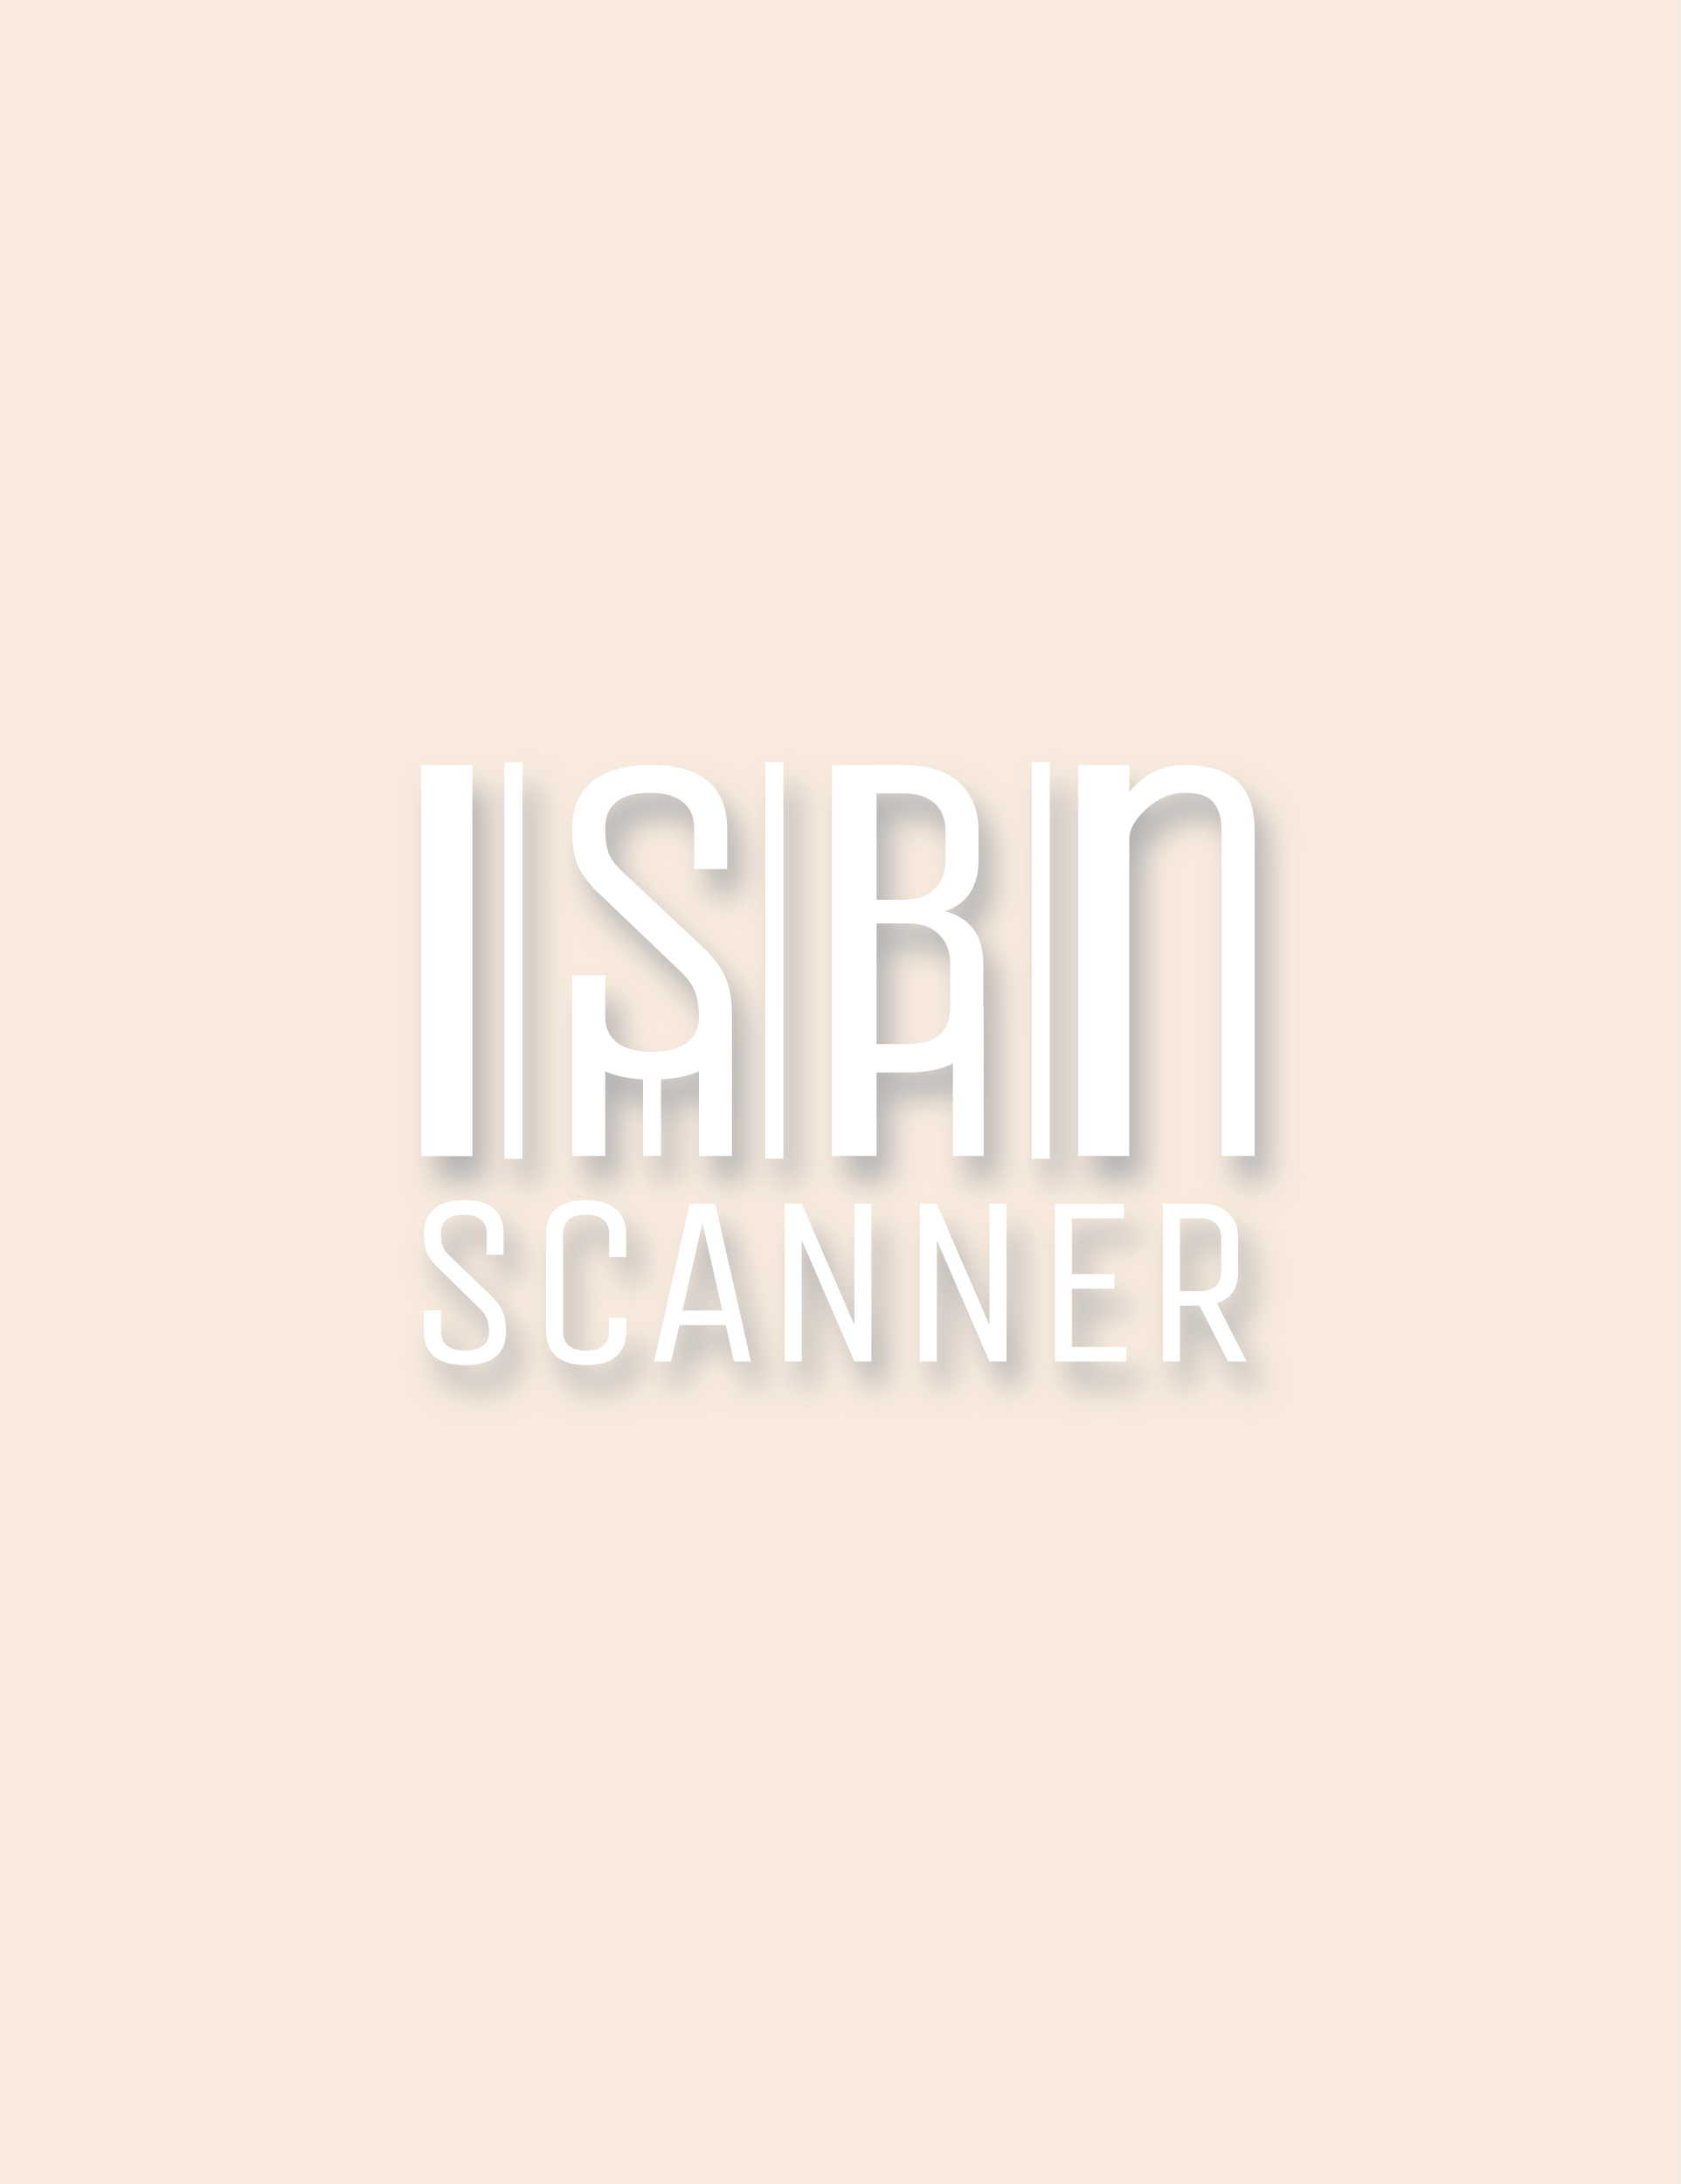
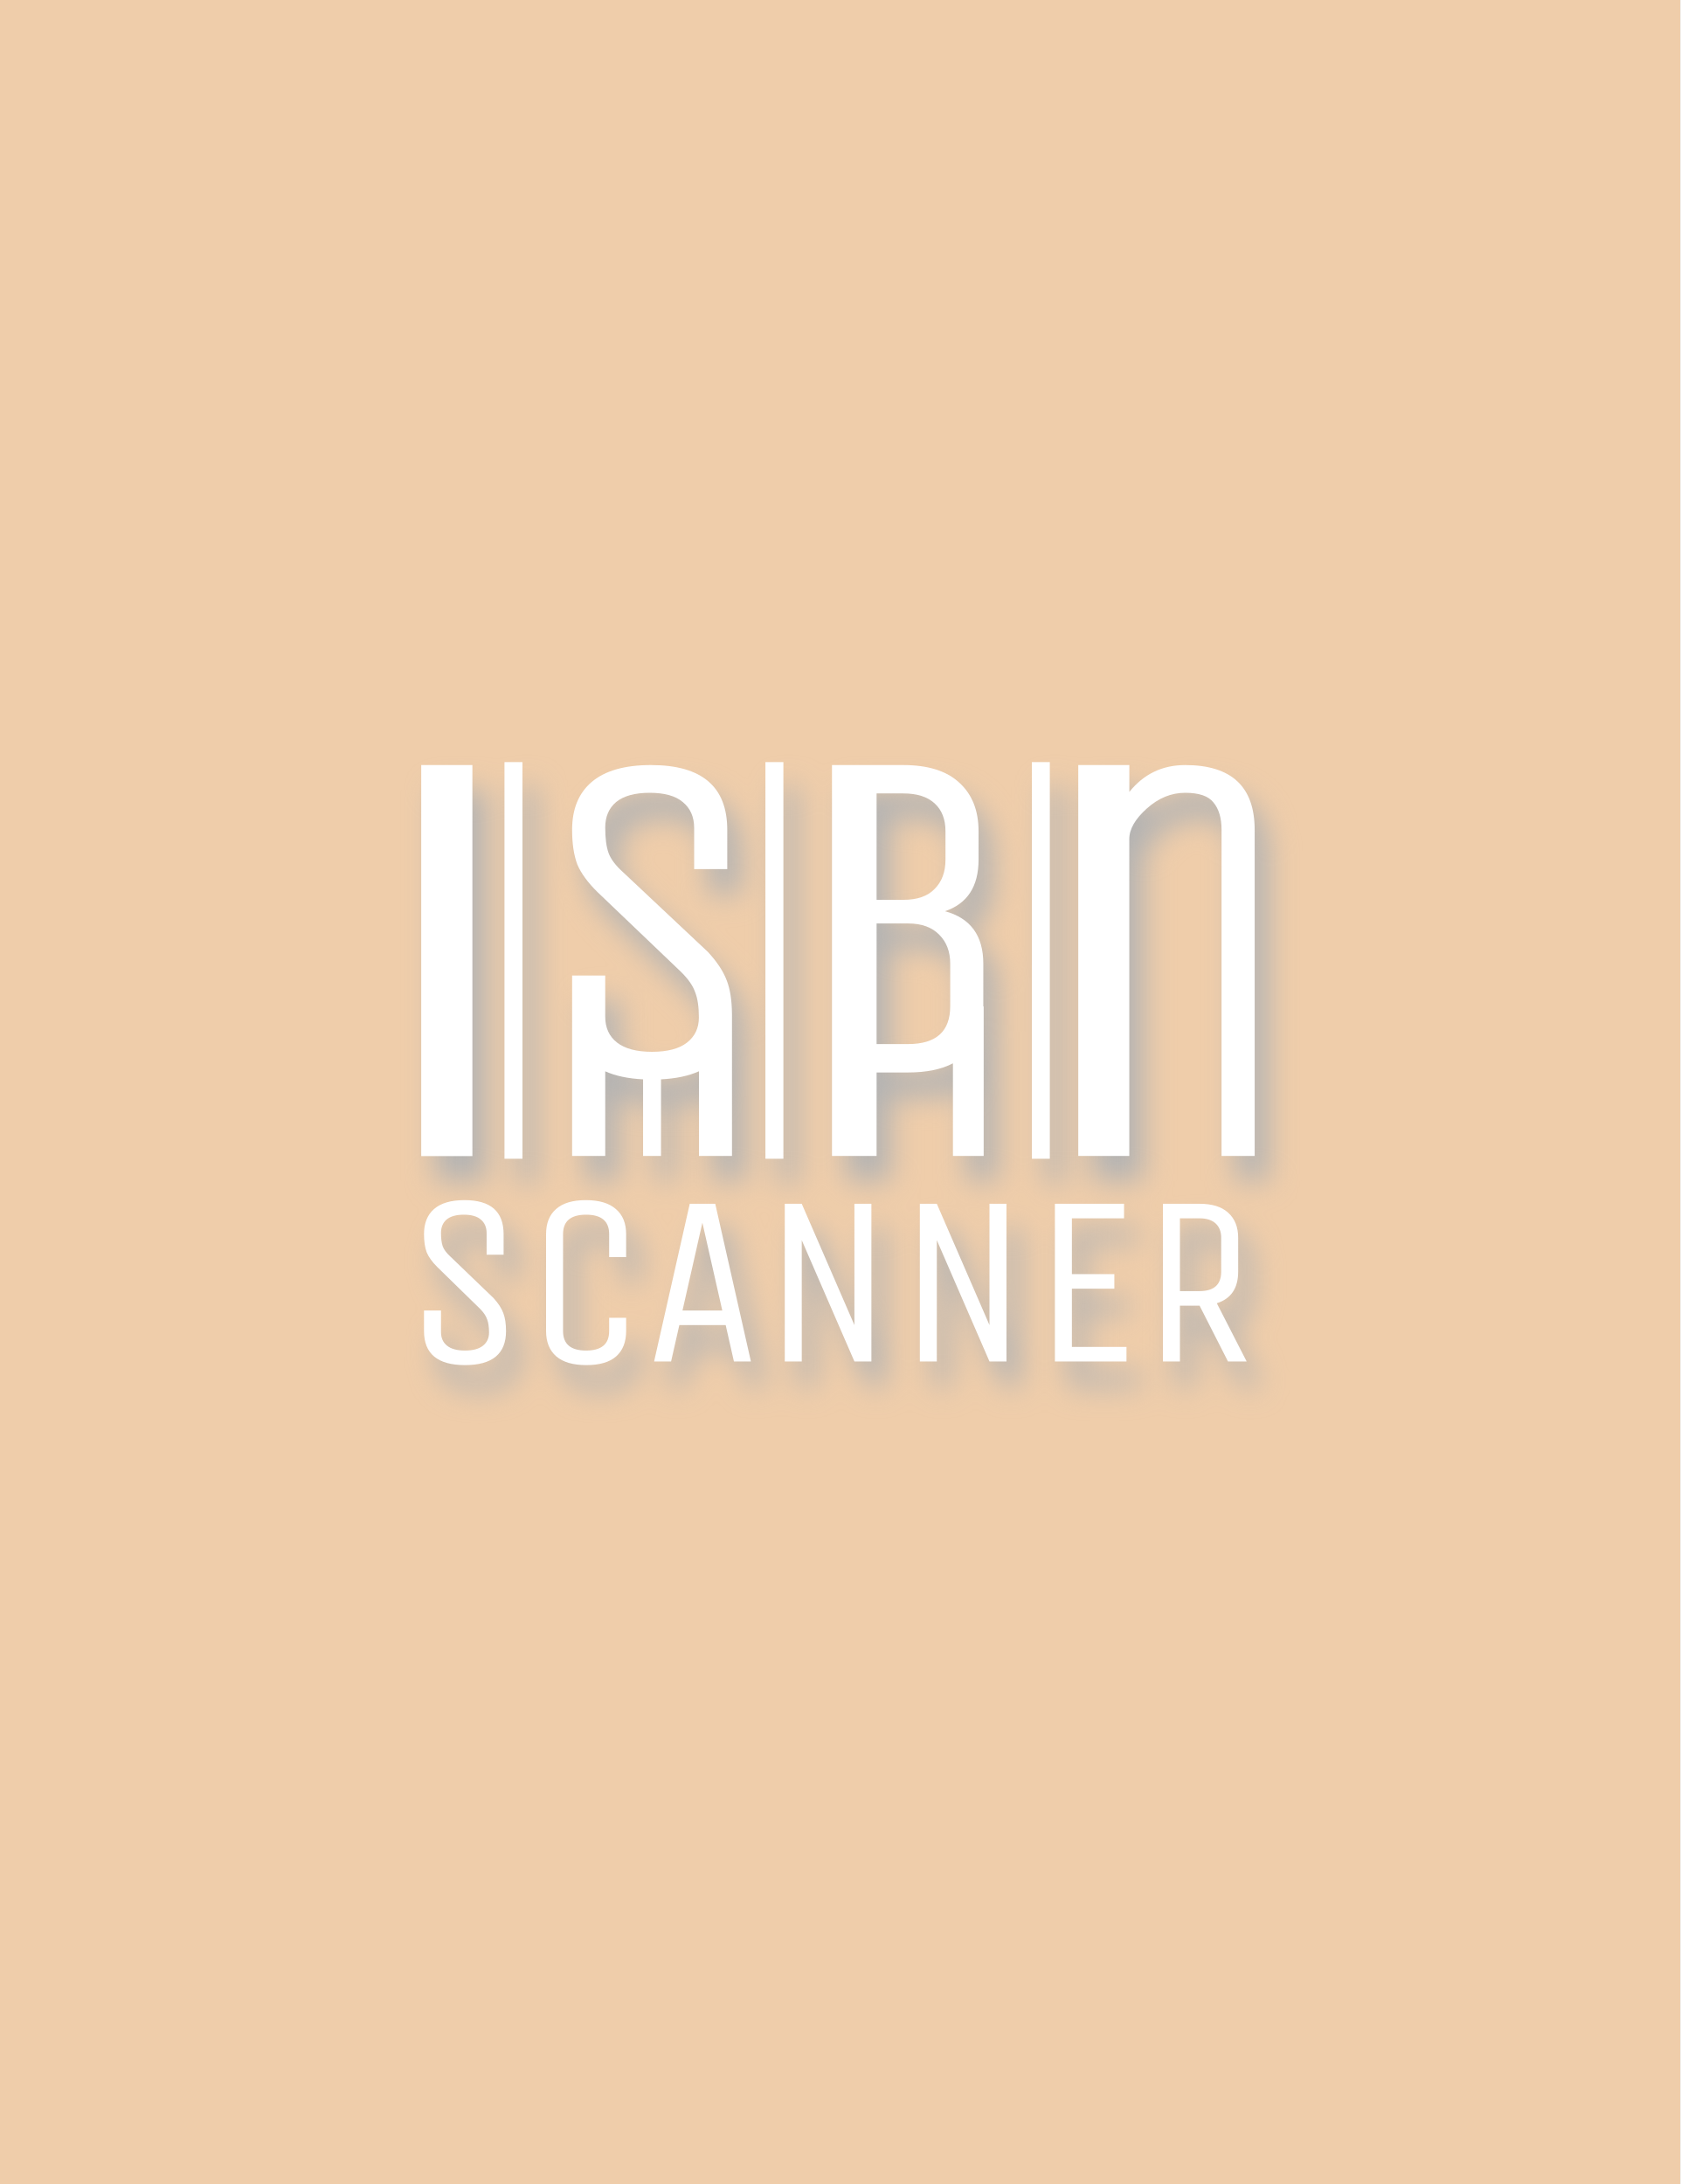
<svg xmlns="http://www.w3.org/2000/svg" width="100" height="130" version="1.1" viewBox="0 0 100 130">
  <defs>
    <filter id="filter1540" x="-.041" y="-.057" width="1.083" height="1.114" color-interpolation-filters="sRGB">
      <feGaussianBlur stdDeviation="0.684" />
    </filter>
  </defs>
-   <rect width="100" height="130" fill="#f8eadd" />
+   <rect width="100" height="130" fill="#EFCDAA" />
  <g transform="matrix(1.1217 0 0 1.1217 27.319 46.918)">
    <g transform="matrix(1.1141 0 0 1.1141 -92.713 -195.78)" fill="#b3b3b3" filter="url(#filter1540)" style="mix-blend-mode:normal">
      <path d="m101.64 175.81v18.62h2.125v-3.977h1.501c0.869 0 1.58-0.145 2.135-0.435v4.412h1.464v-7.123h-0.018c0-3e-3 5.1e-4 -5e-3 5.1e-4 -8e-3v-2.027c0-1.337-0.608-2.17-1.825-2.5 1.066-0.36 1.599-1.179 1.599-2.456v-1.351c0-0.991-0.308-1.765-0.923-2.32-0.601-0.556-1.487-0.834-2.658-0.834zm2.125 1.352h1.276c0.646 0 1.141 0.157 1.487 0.473 0.345 0.315 0.518 0.758 0.518 1.329v1.352c0 0.586-0.172 1.051-0.518 1.396-0.33 0.345-0.826 0.518-1.487 0.518h-1.276zm0 6.194h1.501c0.646 0 1.141 0.181 1.487 0.541 0.345 0.345 0.518 0.803 0.518 1.374v2.027c0 1.201-0.668 1.802-2.005 1.802h-1.501z" strokeWidth=".529" />
      <path d="m113.37 175.81v18.62h2.43v-15.096c0-0.47 0.278-0.954 0.834-1.453 0.556-0.499 1.164-0.749 1.825-0.749 0.661 0 1.112 0.154 1.352 0.463 0.255 0.308 0.383 0.741 0.383 1.299v15.536h1.577v-15.536c0-2.055-1.104-3.083-3.311-3.083-1.088 0-1.974 0.427-2.658 1.28v-1.28z" strokeWidth=".529" />
      <path d="m111.16 175.67v18.893h0.855v-18.893z" strokeWidth=".255" />
      <path d="m98.47 175.67v18.893h0.856v-18.893z" strokeWidth=".255" />
      <path d="m93.025 175.81c-1.262 0-2.207 0.272-2.838 0.815-0.616 0.529-0.923 1.285-0.923 2.269 0 0.661 0.082 1.212 0.248 1.652 0.18 0.426 0.503 0.867 0.968 1.322l3.965 3.789c0.345 0.338 0.571 0.661 0.676 0.969 0.12 0.294 0.18 0.698 0.18 1.212 0 0.499-0.188 0.896-0.563 1.19-0.375 0.294-0.931 0.441-1.667 0.441-0.736 0-1.291-0.147-1.667-0.441-0.375-0.293-0.563-0.704-0.563-1.231v-1.963h-1.577v8.596h1.577v-4.032c0.488 0.219 1.089 0.347 1.803 0.382v3.65h0.854v-3.65c0.716-0.036 1.318-0.164 1.807-0.384v4.034h1.573v-6.793h-1e-3c-6e-3 -0.629-0.087-1.15-0.246-1.561-0.165-0.441-0.466-0.896-0.901-1.366l-4.032-3.789c-0.36-0.323-0.594-0.631-0.699-0.925-0.105-0.294-0.158-0.698-0.158-1.212s0.173-0.918 0.518-1.211c0.36-0.294 0.894-0.441 1.599-0.441s1.231 0.147 1.577 0.441c0.36 0.294 0.541 0.705 0.541 1.234v1.961h1.577v-1.872c0-2.056-1.209-3.085-3.627-3.085z" strokeWidth=".529" />
      <path d="m86.043 175.67v18.893h0.856v-18.893z" strokeWidth=".255" />
      <path d="m82.078 175.81v18.626h2.437v-18.626z" strokeWidth=".523" />
      <path transform="matrix(.26458 0 0 .26458 81.817 175.55)" d="m8.781 79.309c-2.446 0-4.281 0.54-5.504 1.617-1.194 1.048-1.791 2.547-1.791 4.498 0 1.31 0.16 2.402 0.48 3.275 0.349 0.844 0.976 1.718 1.879 2.621l7.688 7.512c0.67 0.67 1.105 1.31 1.309 1.922 0.233 0.582 0.35 1.383 0.35 2.402 0 0.99-0.364 1.777-1.092 2.359-0.728 0.582-1.806 0.873-3.232 0.873-1.427 0-2.502-0.291-3.231-0.873-0.728-0.582-1.092-1.399-1.092-2.447v-3.887h-3.059v3.713c0 4.077 2.46 6.115 7.381 6.115s7.383-2.039 7.383-6.115c0-1.31-0.16-2.388-0.48-3.232-0.32-0.874-0.904-1.775-1.748-2.707l-7.818-7.514c-0.699-0.641-1.15-1.252-1.353-1.834-0.204-0.582-0.305-1.383-0.305-2.402s0.334-1.82 1.004-2.402c0.699-0.582 1.733-0.873 3.102-0.873 1.369 0 2.387 0.291 3.057 0.873 0.699 0.582 1.049 1.399 1.049 2.447v3.887h3.057v-3.713c0-4.077-2.343-6.115-7.031-6.115zm21.84 0c-2.388 0-4.179 0.54-5.373 1.617-1.194 1.048-1.789 2.547-1.789 4.498v17.471c0 1.951 0.611 3.466 1.834 4.543 1.223 1.048 3.028 1.572 5.416 1.572 2.388 0 4.177-0.524 5.371-1.572 1.194-1.077 1.791-2.592 1.791-4.543v-2.402h-3.057v2.402c0 2.329-1.384 3.494-4.15 3.494s-4.148-1.165-4.148-3.494v-17.471c0-2.329 1.382-3.494 4.148-3.494 2.766-1e-6 4.15 1.165 4.15 3.494v4.148h3.057v-4.148c0-1.951-0.611-3.45-1.834-4.498-1.223-1.077-3.028-1.617-5.416-1.617zm18.703 0.656-6.42 28.389h3.057l1.486-6.551h8.342l1.484 6.551h3.059l-6.422-28.389zm17.102 0v28.389h3.057v-21.838l9.479 21.838h3.057v-28.389h-3.057v21.838l-9.479-21.838zm24.311 0v28.389h3.059v-21.838l9.477 21.838h3.059v-28.389h-3.059v21.838l-9.477-21.838zm24.313 0v28.389h12.885v-2.619h-9.826v-10.482h7.643v-2.621h-7.643v-10.047h9.389v-2.619zm19.449 0v28.389h3.059v-10.045h3.537l5.111 10.045h3.361l-5.371-10.482c2.562-0.815 3.844-2.708 3.844-5.678v-6.115c0-1.922-0.597-3.421-1.791-4.498-1.165-1.077-2.883-1.615-5.154-1.615zm3.059 2.619h3.537c1.252 0 2.213 0.306 2.883 0.918 0.67 0.611 1.004 1.47 1.004 2.576v6.115c0 2.329-1.295 3.494-3.887 3.494h-3.537zm-85.961 0.787 3.582 15.811h-7.164z" strokeWidth="2.974" />
    </g>
    <g transform="matrix(1.1141 0 0 1.1141 -93.448 -197.1)" fill="#fff">
      <path d="m101.64 175.81v18.62h2.125v-3.977h1.501c0.869 0 1.58-0.145 2.135-0.435v4.412h1.464v-7.123h-0.018c0-3e-3 5.1e-4 -5e-3 5.1e-4 -8e-3v-2.027c0-1.337-0.608-2.17-1.825-2.5 1.066-0.36 1.599-1.179 1.599-2.456v-1.351c0-0.991-0.308-1.765-0.923-2.32-0.601-0.556-1.487-0.834-2.658-0.834zm2.125 1.352h1.276c0.646 0 1.141 0.157 1.487 0.473 0.345 0.315 0.518 0.758 0.518 1.329v1.352c0 0.586-0.172 1.051-0.518 1.396-0.33 0.345-0.826 0.518-1.487 0.518h-1.276zm0 6.194h1.501c0.646 0 1.141 0.181 1.487 0.541 0.345 0.345 0.518 0.803 0.518 1.374v2.027c0 1.201-0.668 1.802-2.005 1.802h-1.501z" strokeWidth=".529" />
      <path d="m113.37 175.81v18.62h2.43v-15.096c0-0.47 0.278-0.954 0.834-1.453 0.556-0.499 1.164-0.749 1.825-0.749 0.661 0 1.112 0.154 1.352 0.463 0.255 0.308 0.383 0.741 0.383 1.299v15.536h1.577v-15.536c0-2.055-1.104-3.083-3.311-3.083-1.088 0-1.974 0.427-2.658 1.28v-1.28z" strokeWidth=".529" />
      <path d="m111.16 175.67v18.893h0.855v-18.893z" strokeWidth=".255" />
      <path d="m98.47 175.67v18.893h0.856v-18.893z" strokeWidth=".255" />
      <path d="m93.025 175.81c-1.262 0-2.207 0.272-2.838 0.815-0.616 0.529-0.923 1.285-0.923 2.269 0 0.661 0.082 1.212 0.248 1.652 0.18 0.426 0.503 0.867 0.968 1.322l3.965 3.789c0.345 0.338 0.571 0.661 0.676 0.969 0.12 0.294 0.18 0.698 0.18 1.212 0 0.499-0.188 0.896-0.563 1.19-0.375 0.294-0.931 0.441-1.667 0.441-0.736 0-1.291-0.147-1.667-0.441-0.375-0.293-0.563-0.704-0.563-1.231v-1.963h-1.577v8.596h1.577v-4.032c0.488 0.219 1.089 0.347 1.803 0.382v3.65h0.854v-3.65c0.716-0.036 1.318-0.164 1.807-0.384v4.034h1.573v-6.793h-1e-3c-6e-3 -0.629-0.087-1.15-0.246-1.561-0.165-0.441-0.466-0.896-0.901-1.366l-4.032-3.789c-0.36-0.323-0.594-0.631-0.699-0.925-0.105-0.294-0.158-0.698-0.158-1.212s0.173-0.918 0.518-1.211c0.36-0.294 0.894-0.441 1.599-0.441s1.231 0.147 1.577 0.441c0.36 0.294 0.541 0.705 0.541 1.234v1.961h1.577v-1.872c0-2.056-1.209-3.085-3.627-3.085z" strokeWidth=".529" />
      <path d="m86.043 175.67v18.893h0.856v-18.893z" strokeWidth=".255" />
      <path d="m82.078 175.81v18.626h2.437v-18.626z" strokeWidth=".523" />
      <path transform="matrix(.26458 0 0 .26458 81.817 175.55)" d="m8.781 79.309c-2.446 0-4.281 0.54-5.504 1.617-1.194 1.048-1.791 2.547-1.791 4.498 0 1.31 0.16 2.402 0.48 3.275 0.349 0.844 0.976 1.718 1.879 2.621l7.688 7.512c0.67 0.67 1.105 1.31 1.309 1.922 0.233 0.582 0.35 1.383 0.35 2.402 0 0.99-0.364 1.777-1.092 2.359-0.728 0.582-1.806 0.873-3.232 0.873-1.427 0-2.502-0.291-3.231-0.873-0.728-0.582-1.092-1.399-1.092-2.447v-3.887h-3.059v3.713c0 4.077 2.46 6.115 7.381 6.115s7.383-2.039 7.383-6.115c0-1.31-0.16-2.388-0.48-3.232-0.32-0.874-0.904-1.775-1.748-2.707l-7.818-7.514c-0.699-0.641-1.15-1.252-1.353-1.834-0.204-0.582-0.305-1.383-0.305-2.402s0.334-1.82 1.004-2.402c0.699-0.582 1.733-0.873 3.102-0.873 1.369 0 2.387 0.291 3.057 0.873 0.699 0.582 1.049 1.399 1.049 2.447v3.887h3.057v-3.713c0-4.077-2.343-6.115-7.031-6.115zm21.84 0c-2.388 0-4.179 0.54-5.373 1.617-1.194 1.048-1.789 2.547-1.789 4.498v17.471c0 1.951 0.611 3.466 1.834 4.543 1.223 1.048 3.028 1.572 5.416 1.572 2.388 0 4.177-0.524 5.371-1.572 1.194-1.077 1.791-2.592 1.791-4.543v-2.402h-3.057v2.402c0 2.329-1.384 3.494-4.15 3.494s-4.148-1.165-4.148-3.494v-17.471c0-2.329 1.382-3.494 4.148-3.494 2.766-1e-6 4.15 1.165 4.15 3.494v4.148h3.057v-4.148c0-1.951-0.611-3.45-1.834-4.498-1.223-1.077-3.028-1.617-5.416-1.617zm18.703 0.656-6.42 28.389h3.057l1.486-6.551h8.342l1.484 6.551h3.059l-6.422-28.389zm17.102 0v28.389h3.057v-21.838l9.479 21.838h3.057v-28.389h-3.057v21.838l-9.479-21.838zm24.311 0v28.389h3.059v-21.838l9.477 21.838h3.059v-28.389h-3.059v21.838l-9.477-21.838zm24.313 0v28.389h12.885v-2.619h-9.826v-10.482h7.643v-2.621h-7.643v-10.047h9.389v-2.619zm19.449 0v28.389h3.059v-10.045h3.537l5.111 10.045h3.361l-5.371-10.482c2.562-0.815 3.844-2.708 3.844-5.678v-6.115c0-1.922-0.597-3.421-1.791-4.498-1.165-1.077-2.883-1.615-5.154-1.615zm3.059 2.619h3.537c1.252 0 2.213 0.306 2.883 0.918 0.67 0.611 1.004 1.47 1.004 2.576v6.115c0 2.329-1.295 3.494-3.887 3.494h-3.537zm-85.961 0.787 3.582 15.811h-7.164z" strokeWidth="2.974" />
    </g>
  </g>
</svg>
